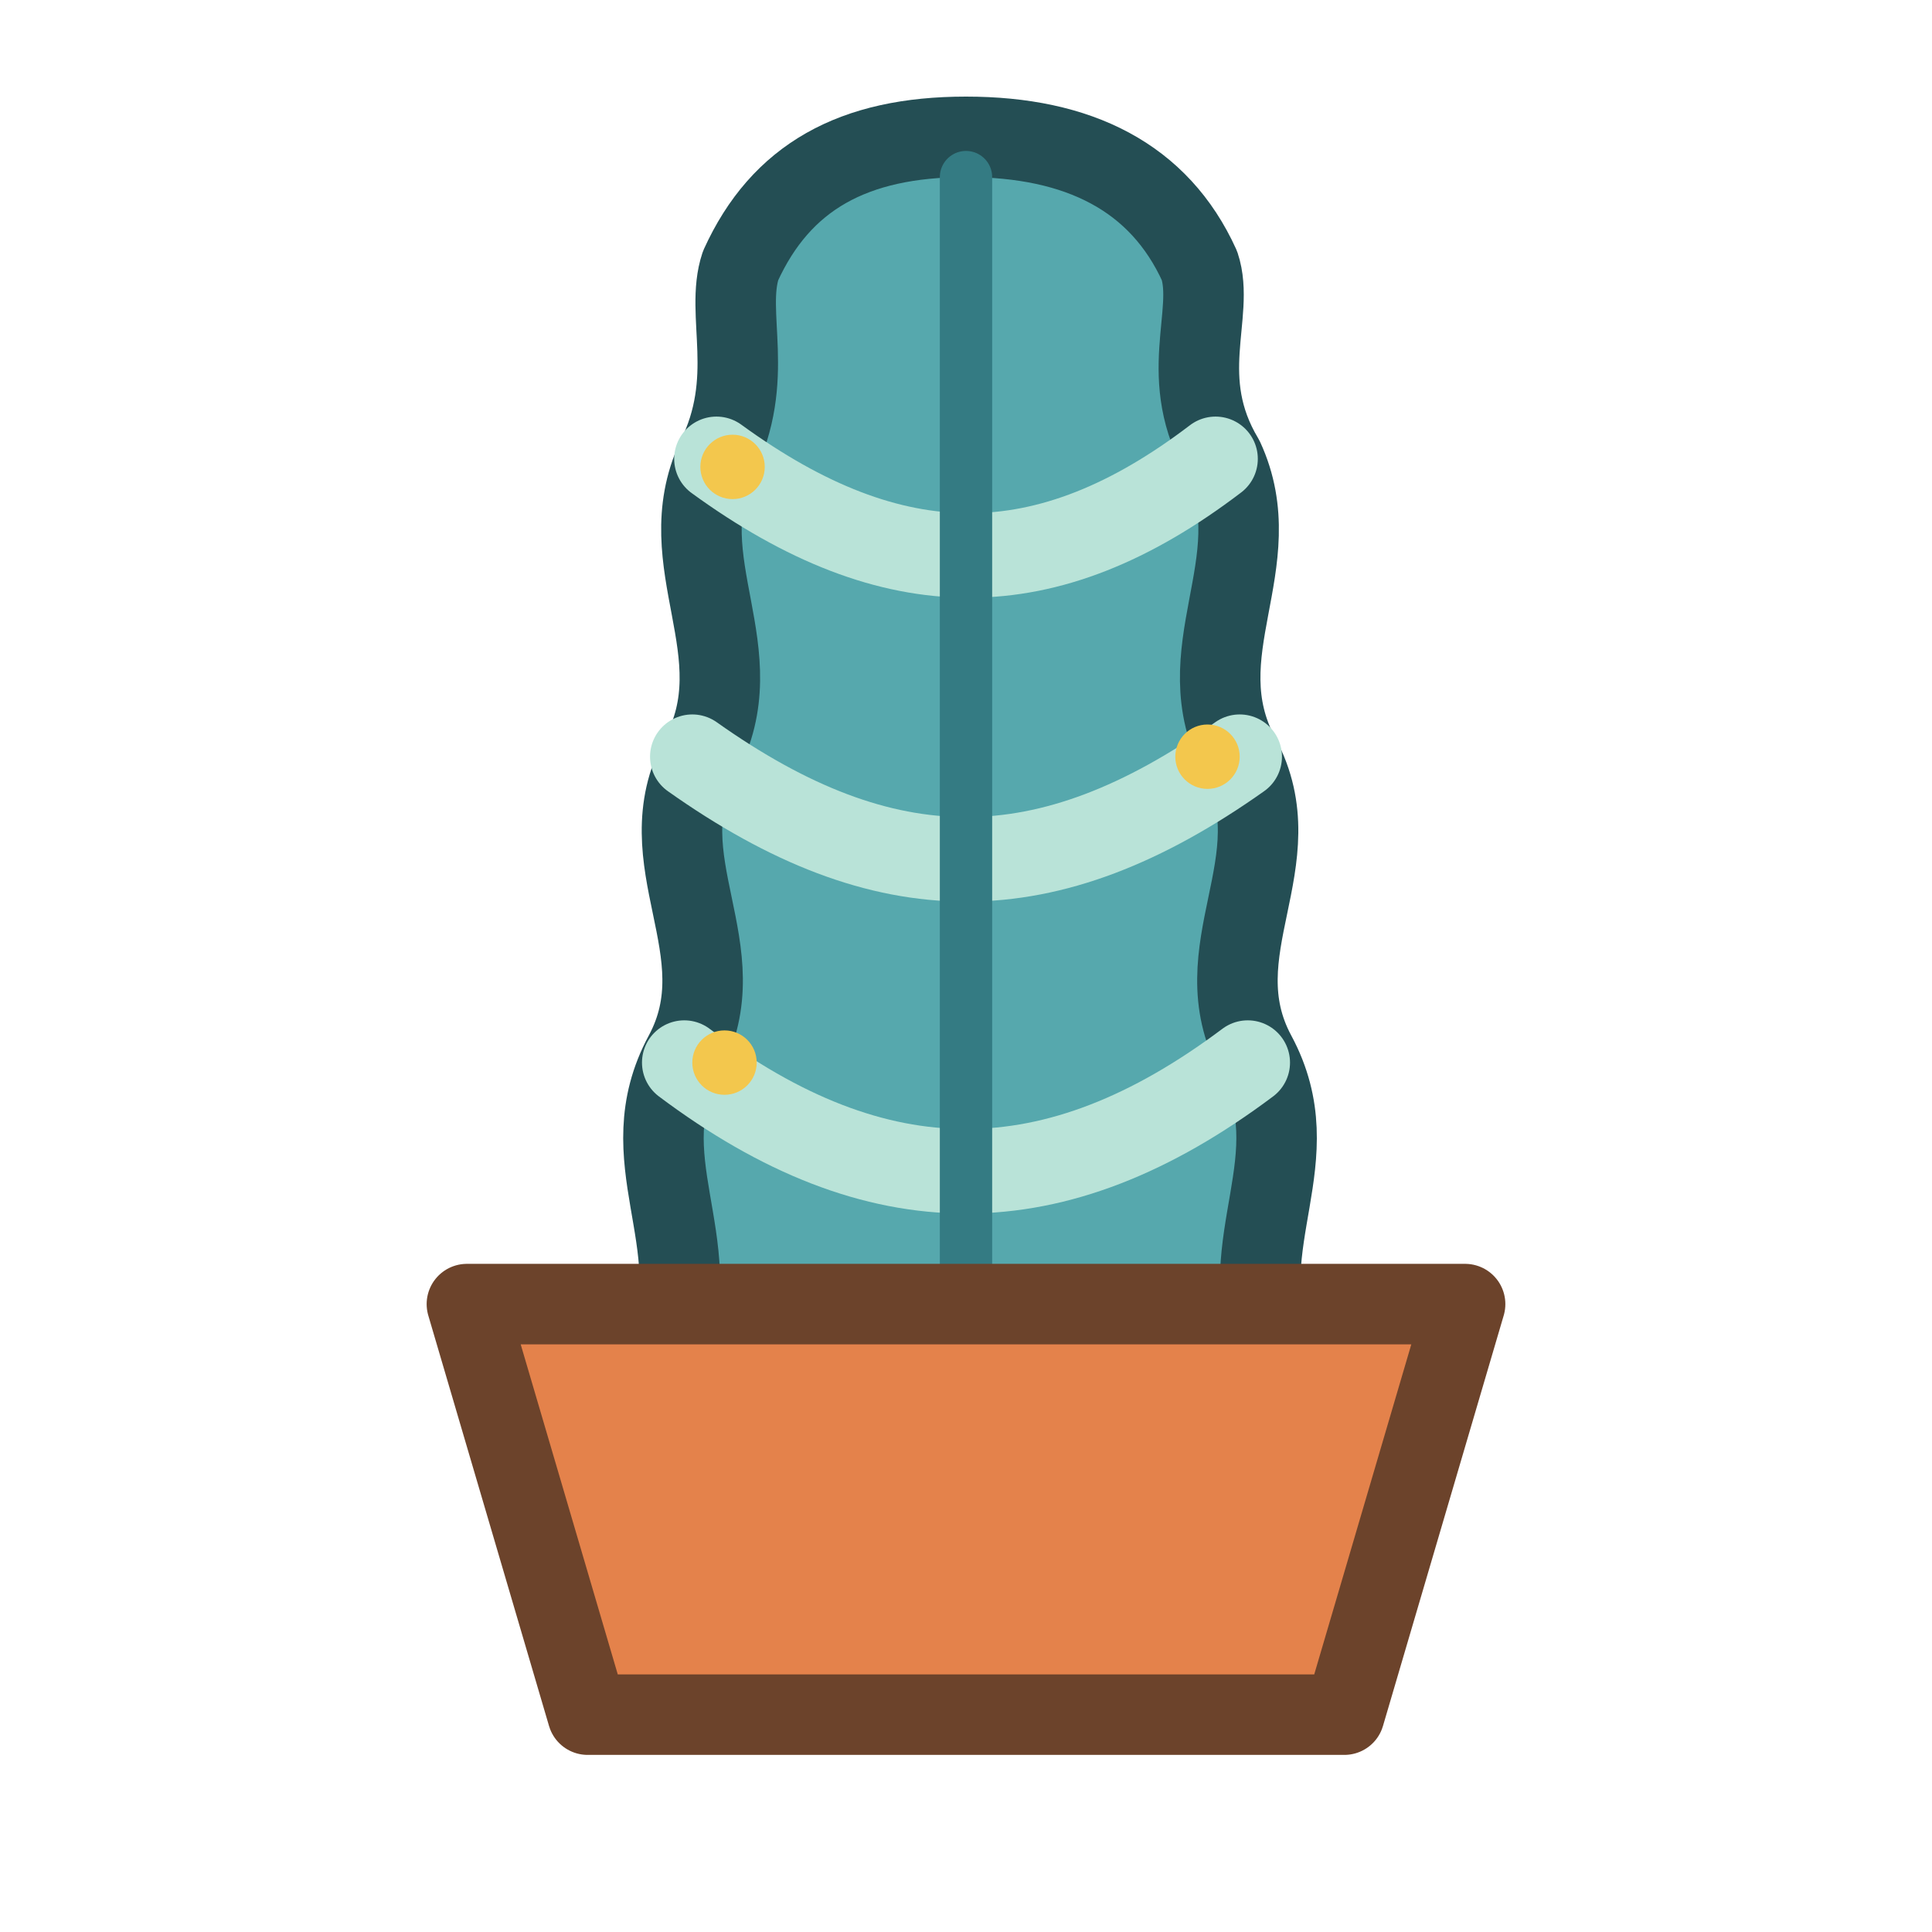
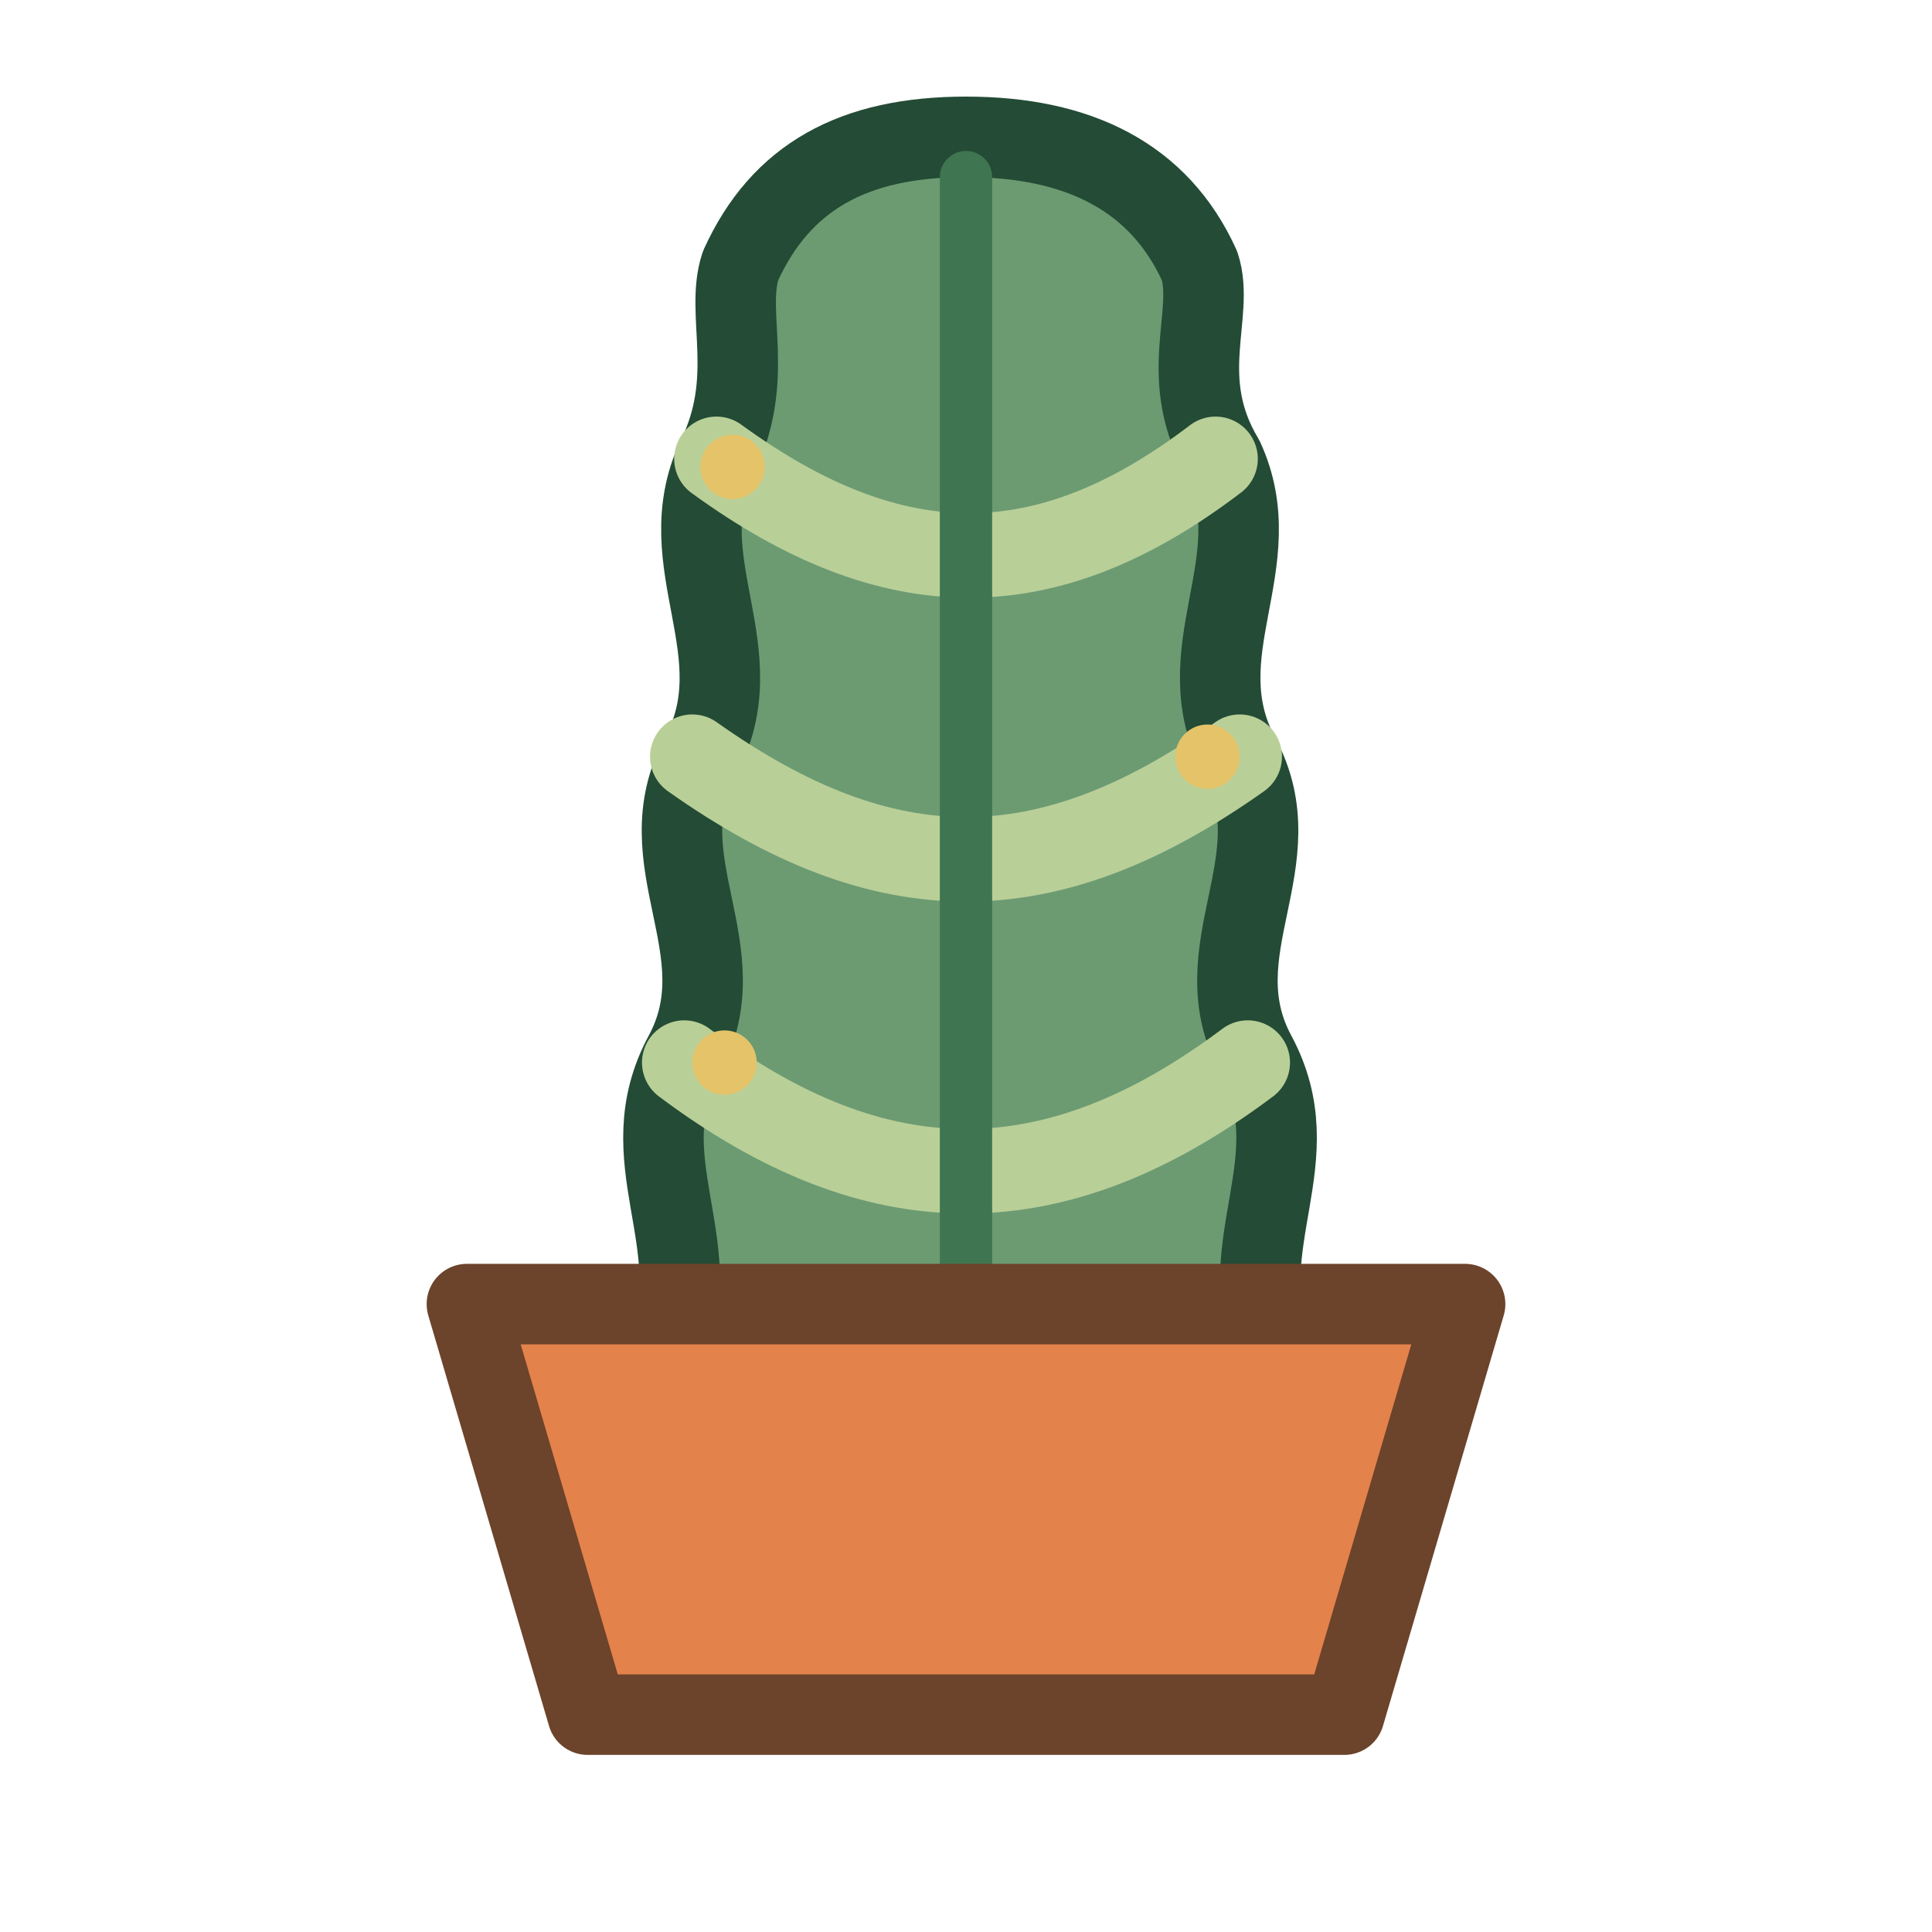
- <svg xmlns="http://www.w3.org/2000/svg" viewBox="0 0 24 24" role="img" aria-labelledby="title">
-   <path d="M8.3 16.8c.5-1.4-.5-2.4.2-3.7s-.5-2.4.2-3.7-.4-2.4.2-3.7c.5-1 .1-1.8.3-2.4.5-1.1 1.4-1.6 2.8-1.6s2.4.5 2.9 1.6c.2.6-.3 1.4.3 2.4.6 1.3-.5 2.4.2 3.7s-.5 2.4.2 3.7-.3 2.3.2 3.7Z" fill="#56a8ad" stroke="#244e54" stroke-linejoin="round" stroke-width="1" />
-   <path d="M8.9 5.7c2.2 1.6 4.1 1.6 6.2 0M8.6 9.4c2.4 1.7 4.4 1.7 6.8 0m-6.9 3.8c2.4 1.8 4.6 1.8 7 0" fill="none" stroke="#b9e3d8" stroke-linecap="round" stroke-width="1.05" />
-   <path d="M12 2.2v14.2" fill="none" stroke="#347b83" stroke-linecap="round" stroke-width=".65" />
-   <g fill="#f3c74d">
-     <circle cx="9.1" cy="5.8" r=".4" />
-     <circle cx="15" cy="9.4" r=".4" />
-     <circle cx="9" cy="13.2" r=".4" />
+ <svg xmlns="http://www.w3.org/2000/svg" viewBox="0 0 24 24" role="img" aria-labelledby="myrtillocactus-geometrizans-fukurokuryuzinboku-title myrtillocactus-geometrizans-fukurokuryuzinboku-description" data-plant-slug="myrtillocactus-geometrizans-fukurokuryuzinboku" focusable="false">
+   <path d="M8.3 16.8c0.5-1.4-0.5-2.4 0.2-3.7s-0.5-2.4 0.2-3.7-0.4-2.4 0.2-3.7c0.5-1 0.1-1.8 0.3-2.4 0.5-1.1 1.4-1.6 2.8-1.6s2.4 0.5 2.9 1.6c0.2 0.6-0.3 1.4 0.3 2.4 0.6 1.3-0.5 2.4 0.2 3.7s-0.5 2.4 0.2 3.7-0.3 2.3 0.2 3.7Z" fill="#6c9b72" stroke="#234b35" stroke-linejoin="round" stroke-width="1" />
+   <path d="M8.9 5.7c2.2 1.6 4.1 1.6 6.2 0M8.6 9.4c2.4 1.7 4.4 1.7 6.8 0m-6.9 3.8c2.4 1.8 4.6 1.8 7 0" fill="none" stroke="#b9cf98" stroke-linecap="round" stroke-width="1.05" />
+   <path d="M12 2.2v14.2" fill="none" stroke="#3f7550" stroke-linecap="round" stroke-width="0.65" />
+   <g fill="#e4c369">
+     <circle cx="9.1" cy="5.8" r="0.4" />
+     <circle cx="15" cy="9.4" r="0.4" />
+     <circle cx="9" cy="13.2" r="0.4" />
  </g>
  <path d="M5.8 16.2h12.4l-1.5 5.1H7.3z" fill="#e4824b" stroke="#6c432b" stroke-linejoin="round" stroke-width="1" />
</svg>
